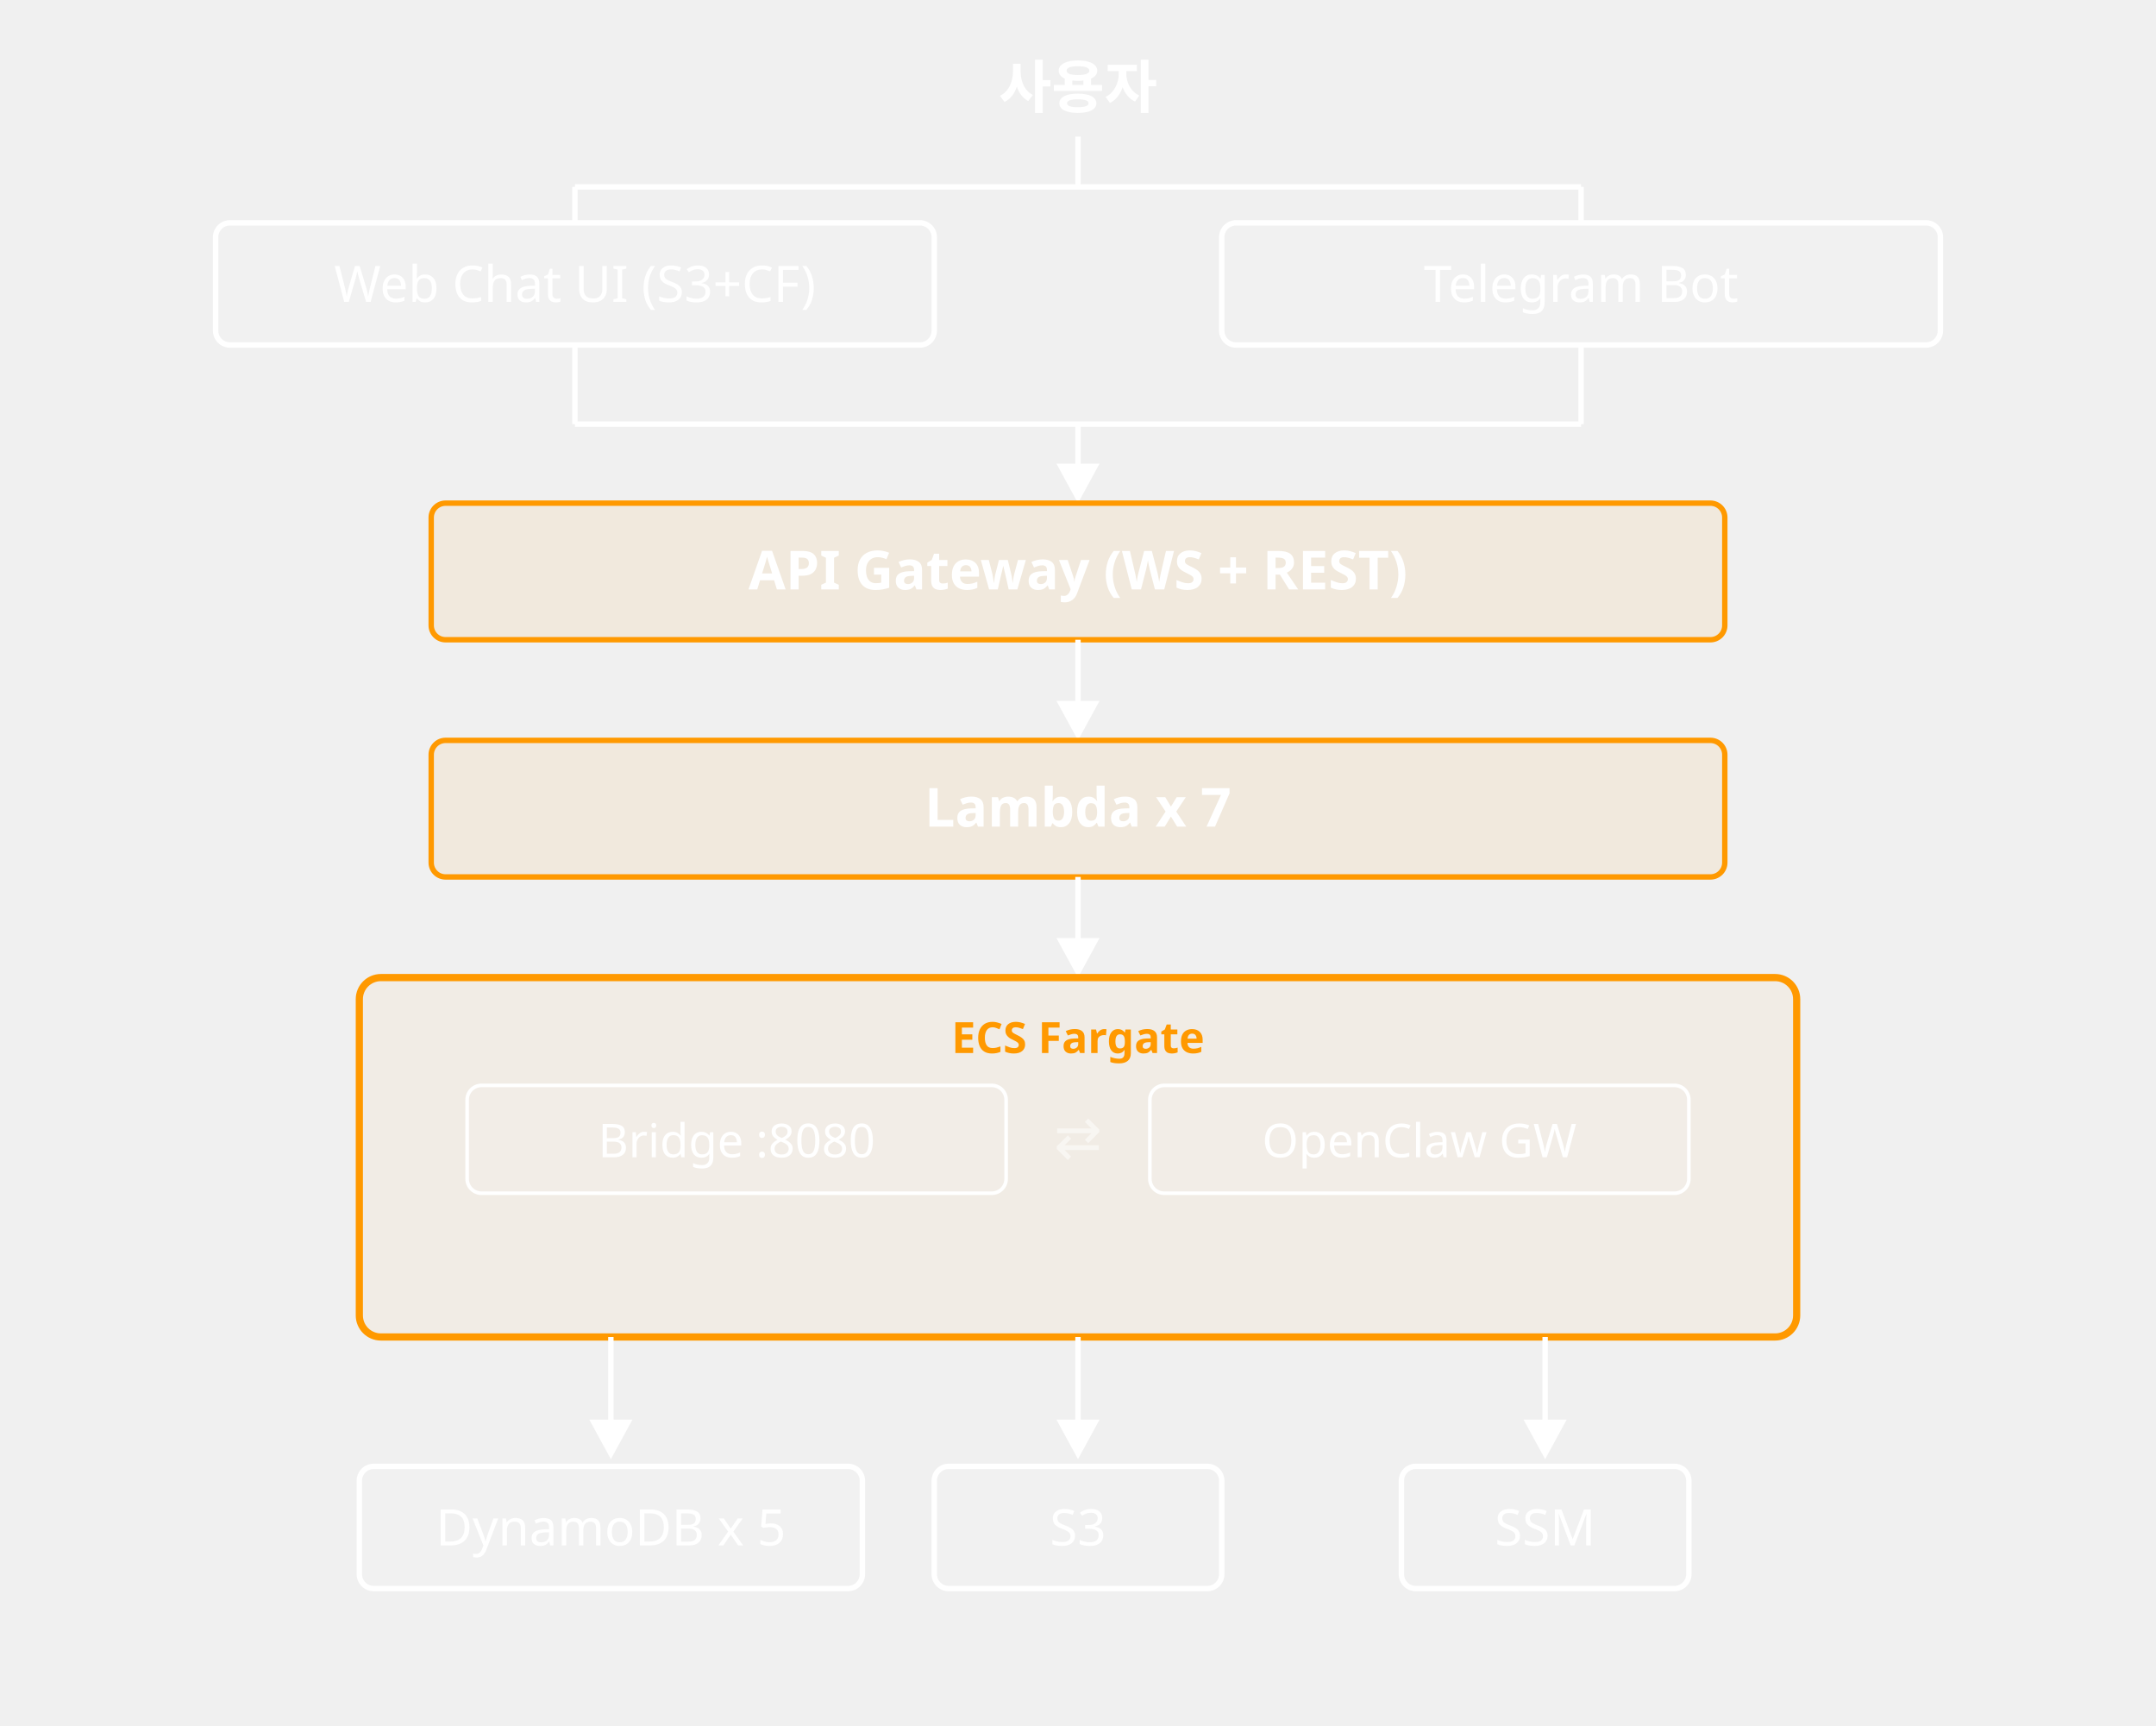
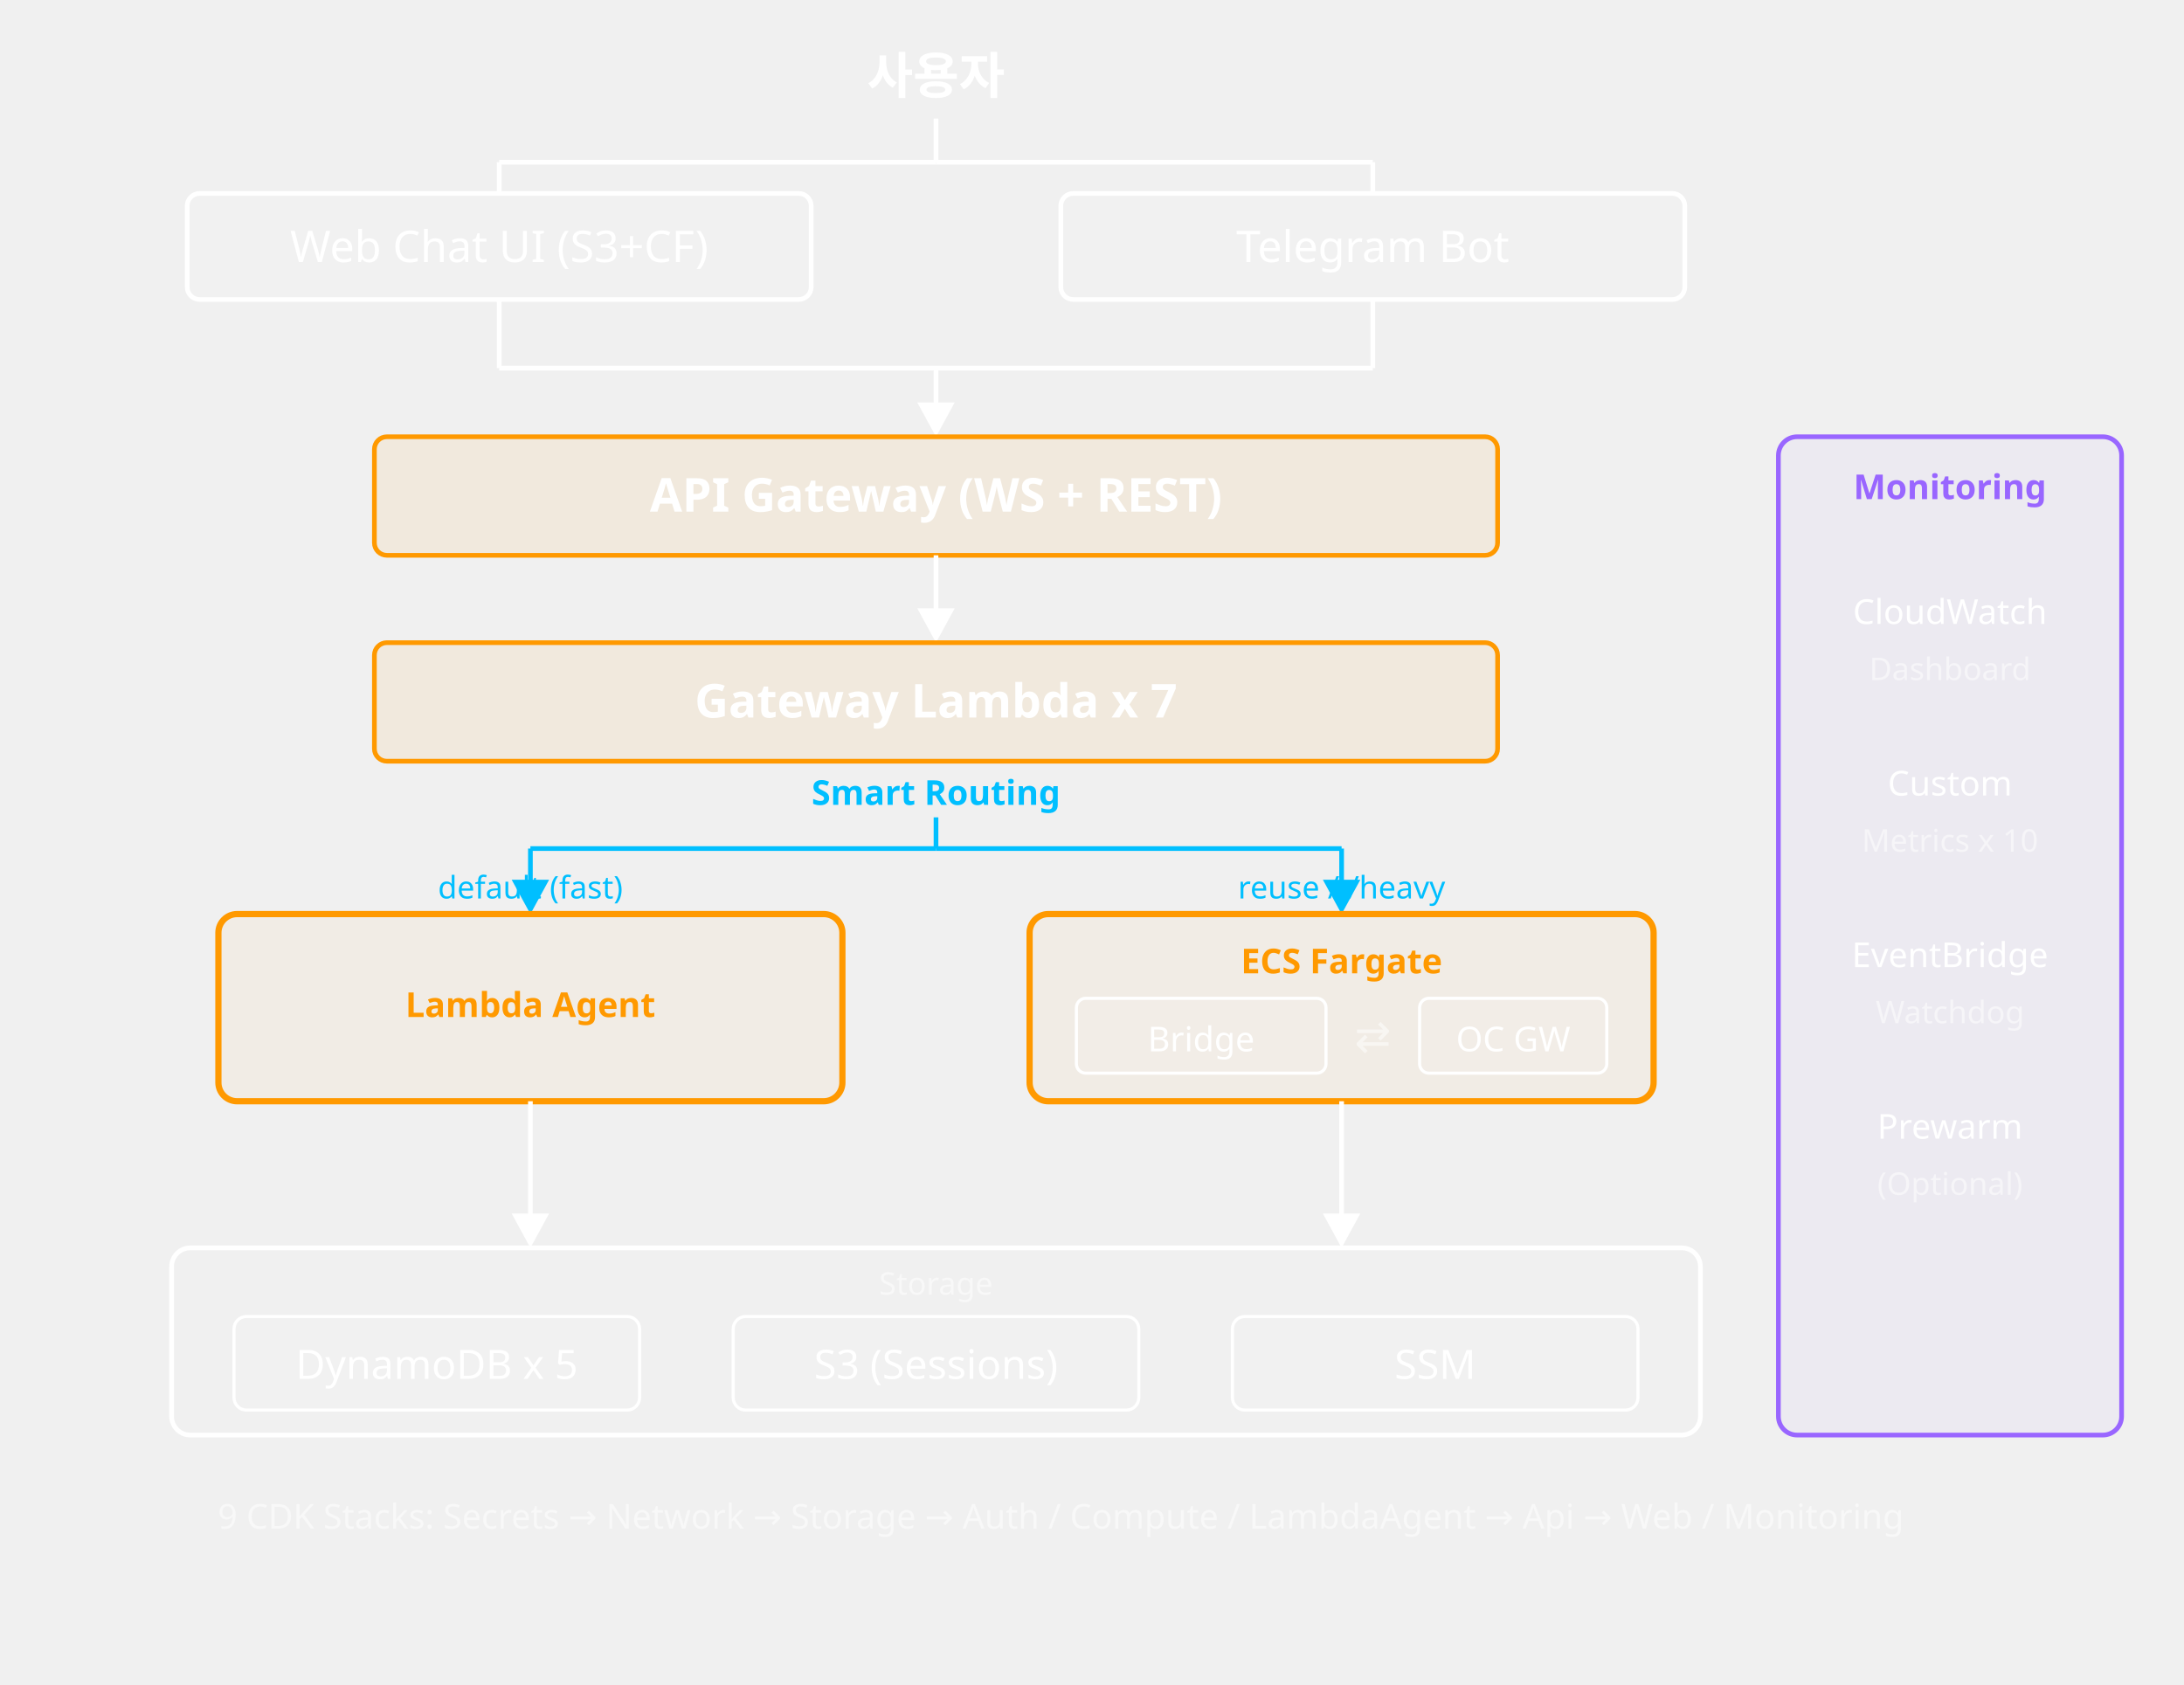
- <svg xmlns="http://www.w3.org/2000/svg" viewBox="0 0 600 480" fill="none">
+ <svg xmlns="http://www.w3.org/2000/svg" viewBox="0 0 700 540" fill="none">
  <text x="300" y="30" text-anchor="middle" fill="white" font-family="sans-serif" font-size="16" font-weight="bold">사용자</text>
  <line x1="300" y1="38" x2="300" y2="52" stroke="white" stroke-width="1.5" />
  <line x1="300" y1="52" x2="160" y2="52" stroke="white" stroke-width="1.5" />
  <line x1="300" y1="52" x2="440" y2="52" stroke="white" stroke-width="1.5" />
  <line x1="160" y1="52" x2="160" y2="62" stroke="white" stroke-width="1.5" />
  <line x1="440" y1="52" x2="440" y2="62" stroke="white" stroke-width="1.5" />
  <rect x="60" y="62" width="200" height="34" rx="4" stroke="white" stroke-width="1.5" fill="rgba(255,255,255,0.06)" />
  <text x="160" y="84" text-anchor="middle" fill="white" font-family="sans-serif" font-size="14">Web Chat UI (S3+CF)</text>
  <rect x="340" y="62" width="200" height="34" rx="4" stroke="white" stroke-width="1.5" fill="rgba(255,255,255,0.06)" />
  <text x="440" y="84" text-anchor="middle" fill="white" font-family="sans-serif" font-size="14">Telegram Bot</text>
  <line x1="160" y1="96" x2="160" y2="118" stroke="white" stroke-width="1.5" />
  <line x1="440" y1="96" x2="440" y2="118" stroke="white" stroke-width="1.5" />
  <line x1="160" y1="118" x2="440" y2="118" stroke="white" stroke-width="1.5" />
  <line x1="300" y1="118" x2="300" y2="132" stroke="white" stroke-width="1.5" />
  <polygon points="294,129 300,140 306,129" fill="white" />
  <rect x="120" y="140" width="360" height="38" rx="4" stroke="#FF9900" stroke-width="1.5" fill="rgba(255,153,0,0.08)" />
  <text x="300" y="164" text-anchor="middle" fill="white" font-family="sans-serif" font-size="15" font-weight="bold">API Gateway (WS + REST)</text>
  <line x1="300" y1="178" x2="300" y2="198" stroke="white" stroke-width="1.5" />
  <polygon points="294,195 300,206 306,195" fill="white" />
  <rect x="120" y="206" width="360" height="38" rx="4" stroke="#FF9900" stroke-width="1.5" fill="rgba(255,153,0,0.08)" />
-   <text x="300" y="230" text-anchor="middle" fill="white" font-family="sans-serif" font-size="15" font-weight="bold">Lambda x 7</text>
-   <line x1="300" y1="244" x2="300" y2="264" stroke="white" stroke-width="1.5" />
-   <polygon points="294,261 300,272 306,261" fill="white" />
-   <rect x="100" y="272" width="400" height="100" rx="6" stroke="#FF9900" stroke-width="2" fill="rgba(255,153,0,0.05)" />
-   <text x="300" y="293" text-anchor="middle" fill="#FF9900" font-family="sans-serif" font-size="12" font-weight="bold">ECS Fargate</text>
-   <rect x="130" y="302" width="150" height="30" rx="4" stroke="white" stroke-width="1" fill="rgba(255,255,255,0.06)" />
-   <text x="205" y="322" text-anchor="middle" fill="white" font-family="sans-serif" font-size="13">Bridge :8080</text>
-   <text x="300" y="322" text-anchor="middle" fill="rgba(255,255,255,0.5)" font-family="sans-serif" font-size="16">⇄</text>
-   <rect x="320" y="302" width="150" height="30" rx="4" stroke="white" stroke-width="1" fill="rgba(255,255,255,0.06)" />
-   <text x="395" y="322" text-anchor="middle" fill="white" font-family="sans-serif" font-size="13">OpenClaw GW</text>
-   <line x1="170" y1="372" x2="170" y2="398" stroke="white" stroke-width="1.5" />
-   <polygon points="164,395 170,406 176,395" fill="white" />
-   <line x1="300" y1="372" x2="300" y2="398" stroke="white" stroke-width="1.5" />
-   <polygon points="294,395 300,406 306,395" fill="white" />
-   <line x1="430" y1="372" x2="430" y2="398" stroke="white" stroke-width="1.5" />
-   <polygon points="424,395 430,406 436,395" fill="white" />
-   <rect x="100" y="408" width="140" height="34" rx="4" stroke="white" stroke-width="1.5" fill="rgba(255,255,255,0.06)" />
-   <text x="170" y="430" text-anchor="middle" fill="white" font-family="sans-serif" font-size="14">DynamoDB x 5</text>
-   <rect x="260" y="408" width="80" height="34" rx="4" stroke="white" stroke-width="1.5" fill="rgba(255,255,255,0.06)" />
-   <text x="300" y="430" text-anchor="middle" fill="white" font-family="sans-serif" font-size="14">S3</text>
-   <rect x="390" y="408" width="80" height="34" rx="4" stroke="white" stroke-width="1.5" fill="rgba(255,255,255,0.06)" />
-   <text x="430" y="430" text-anchor="middle" fill="white" font-family="sans-serif" font-size="14">SSM</text>
+   <text x="300" y="230" text-anchor="middle" fill="white" font-family="sans-serif" font-size="15" font-weight="bold">Gateway Lambda x 7</text>
+   <text x="300" y="258" text-anchor="middle" fill="#00BFFF" font-family="sans-serif" font-size="11" font-weight="bold">Smart Routing</text>
+   <line x1="300" y1="262" x2="300" y2="272" stroke="#00BFFF" stroke-width="1.5" />
+   <line x1="300" y1="272" x2="170" y2="272" stroke="#00BFFF" stroke-width="1.5" />
+   <line x1="300" y1="272" x2="430" y2="272" stroke="#00BFFF" stroke-width="1.5" />
+   <line x1="170" y1="272" x2="170" y2="285" stroke="#00BFFF" stroke-width="1.5" />
+   <polygon points="164,282 170,293 176,282" fill="#00BFFF" />
+   <line x1="430" y1="272" x2="430" y2="285" stroke="#00BFFF" stroke-width="1.5" />
+   <polygon points="424,282 430,293 436,282" fill="#00BFFF" />
+   <rect x="70" y="293" width="200" height="60" rx="6" stroke="#FF9900" stroke-width="2" fill="rgba(255,153,0,0.05)" />
+   <text x="170" y="326" text-anchor="middle" fill="#FF9900" font-family="sans-serif" font-size="11" font-weight="bold">Lambda Agent</text>
+   <rect x="330" y="293" width="200" height="60" rx="6" stroke="#FF9900" stroke-width="2" fill="rgba(255,153,0,0.05)" />
+   <text x="430" y="312" text-anchor="middle" fill="#FF9900" font-family="sans-serif" font-size="11" font-weight="bold">ECS Fargate</text>
+   <rect x="345" y="320" width="80" height="24" rx="3" stroke="white" stroke-width="1" fill="rgba(255,255,255,0.06)" />
+   <text x="385" y="337" text-anchor="middle" fill="white" font-family="sans-serif" font-size="11">Bridge</text>
+   <text x="440" y="337" text-anchor="middle" fill="rgba(255,255,255,0.5)" font-family="sans-serif" font-size="14">⇄</text>
+   <rect x="455" y="320" width="60" height="24" rx="3" stroke="white" stroke-width="1" fill="rgba(255,255,255,0.06)" />
+   <text x="485" y="337" text-anchor="middle" fill="white" font-family="sans-serif" font-size="11">OC GW</text>
+   <text x="170" y="288" text-anchor="middle" fill="#00BFFF" font-family="sans-serif" font-size="10">default (fast)</text>
+   <text x="430" y="288" text-anchor="middle" fill="#00BFFF" font-family="sans-serif" font-size="10">reuse / /heavy</text>
+   <line x1="170" y1="353" x2="170" y2="392" stroke="white" stroke-width="1.5" />
+   <polygon points="164,389 170,400 176,389" fill="white" />
+   <line x1="430" y1="353" x2="430" y2="392" stroke="white" stroke-width="1.5" />
+   <polygon points="424,389 430,400 436,389" fill="white" />
+   <rect x="55" y="400" width="490" height="60" rx="6" stroke="white" stroke-width="1.5" fill="rgba(255,255,255,0.03)" />
+   <text x="300" y="415" text-anchor="middle" fill="rgba(255,255,255,0.5)" font-family="sans-serif" font-size="10">Storage</text>
+   <rect x="75" y="422" width="130" height="30" rx="4" stroke="white" stroke-width="1" fill="rgba(255,255,255,0.06)" />
+   <text x="140" y="442" text-anchor="middle" fill="white" font-family="sans-serif" font-size="13">DynamoDB x 5</text>
+   <rect x="235" y="422" width="130" height="30" rx="4" stroke="white" stroke-width="1" fill="rgba(255,255,255,0.06)" />
+   <text x="300" y="442" text-anchor="middle" fill="white" font-family="sans-serif" font-size="13">S3 (Sessions)</text>
+   <rect x="395" y="422" width="130" height="30" rx="4" stroke="white" stroke-width="1" fill="rgba(255,255,255,0.06)" />
+   <text x="460" y="442" text-anchor="middle" fill="white" font-family="sans-serif" font-size="13">SSM</text>
+   <rect x="570" y="140" width="110" height="320" rx="6" stroke="#9966FF" stroke-width="1.5" fill="rgba(153,102,255,0.05)" />
+   <text x="625" y="160" text-anchor="middle" fill="#9966FF" font-family="sans-serif" font-size="11" font-weight="bold">Monitoring</text>
+   <text x="625" y="200" text-anchor="middle" fill="white" font-family="sans-serif" font-size="11">CloudWatch</text>
+   <text x="625" y="218" text-anchor="middle" fill="rgba(255,255,255,0.5)" font-family="sans-serif" font-size="10">Dashboard</text>
+   <text x="625" y="255" text-anchor="middle" fill="white" font-family="sans-serif" font-size="11">Custom</text>
+   <text x="625" y="273" text-anchor="middle" fill="rgba(255,255,255,0.5)" font-family="sans-serif" font-size="10">Metrics x 10</text>
+   <text x="625" y="310" text-anchor="middle" fill="white" font-family="sans-serif" font-size="11">EventBridge</text>
+   <text x="625" y="328" text-anchor="middle" fill="rgba(255,255,255,0.5)" font-family="sans-serif" font-size="10">Watchdog</text>
+   <text x="625" y="365" text-anchor="middle" fill="white" font-family="sans-serif" font-size="11">Prewarm</text>
+   <text x="625" y="383" text-anchor="middle" fill="rgba(255,255,255,0.5)" font-family="sans-serif" font-size="10">(Optional)</text>
+   <text x="340" y="490" text-anchor="middle" fill="rgba(255,255,255,0.5)" font-family="sans-serif" font-size="11">9 CDK Stacks: Secrets → Network → Storage → Auth / Compute / LambdaAgent → Api → Web / Monitoring</text>
</svg>
